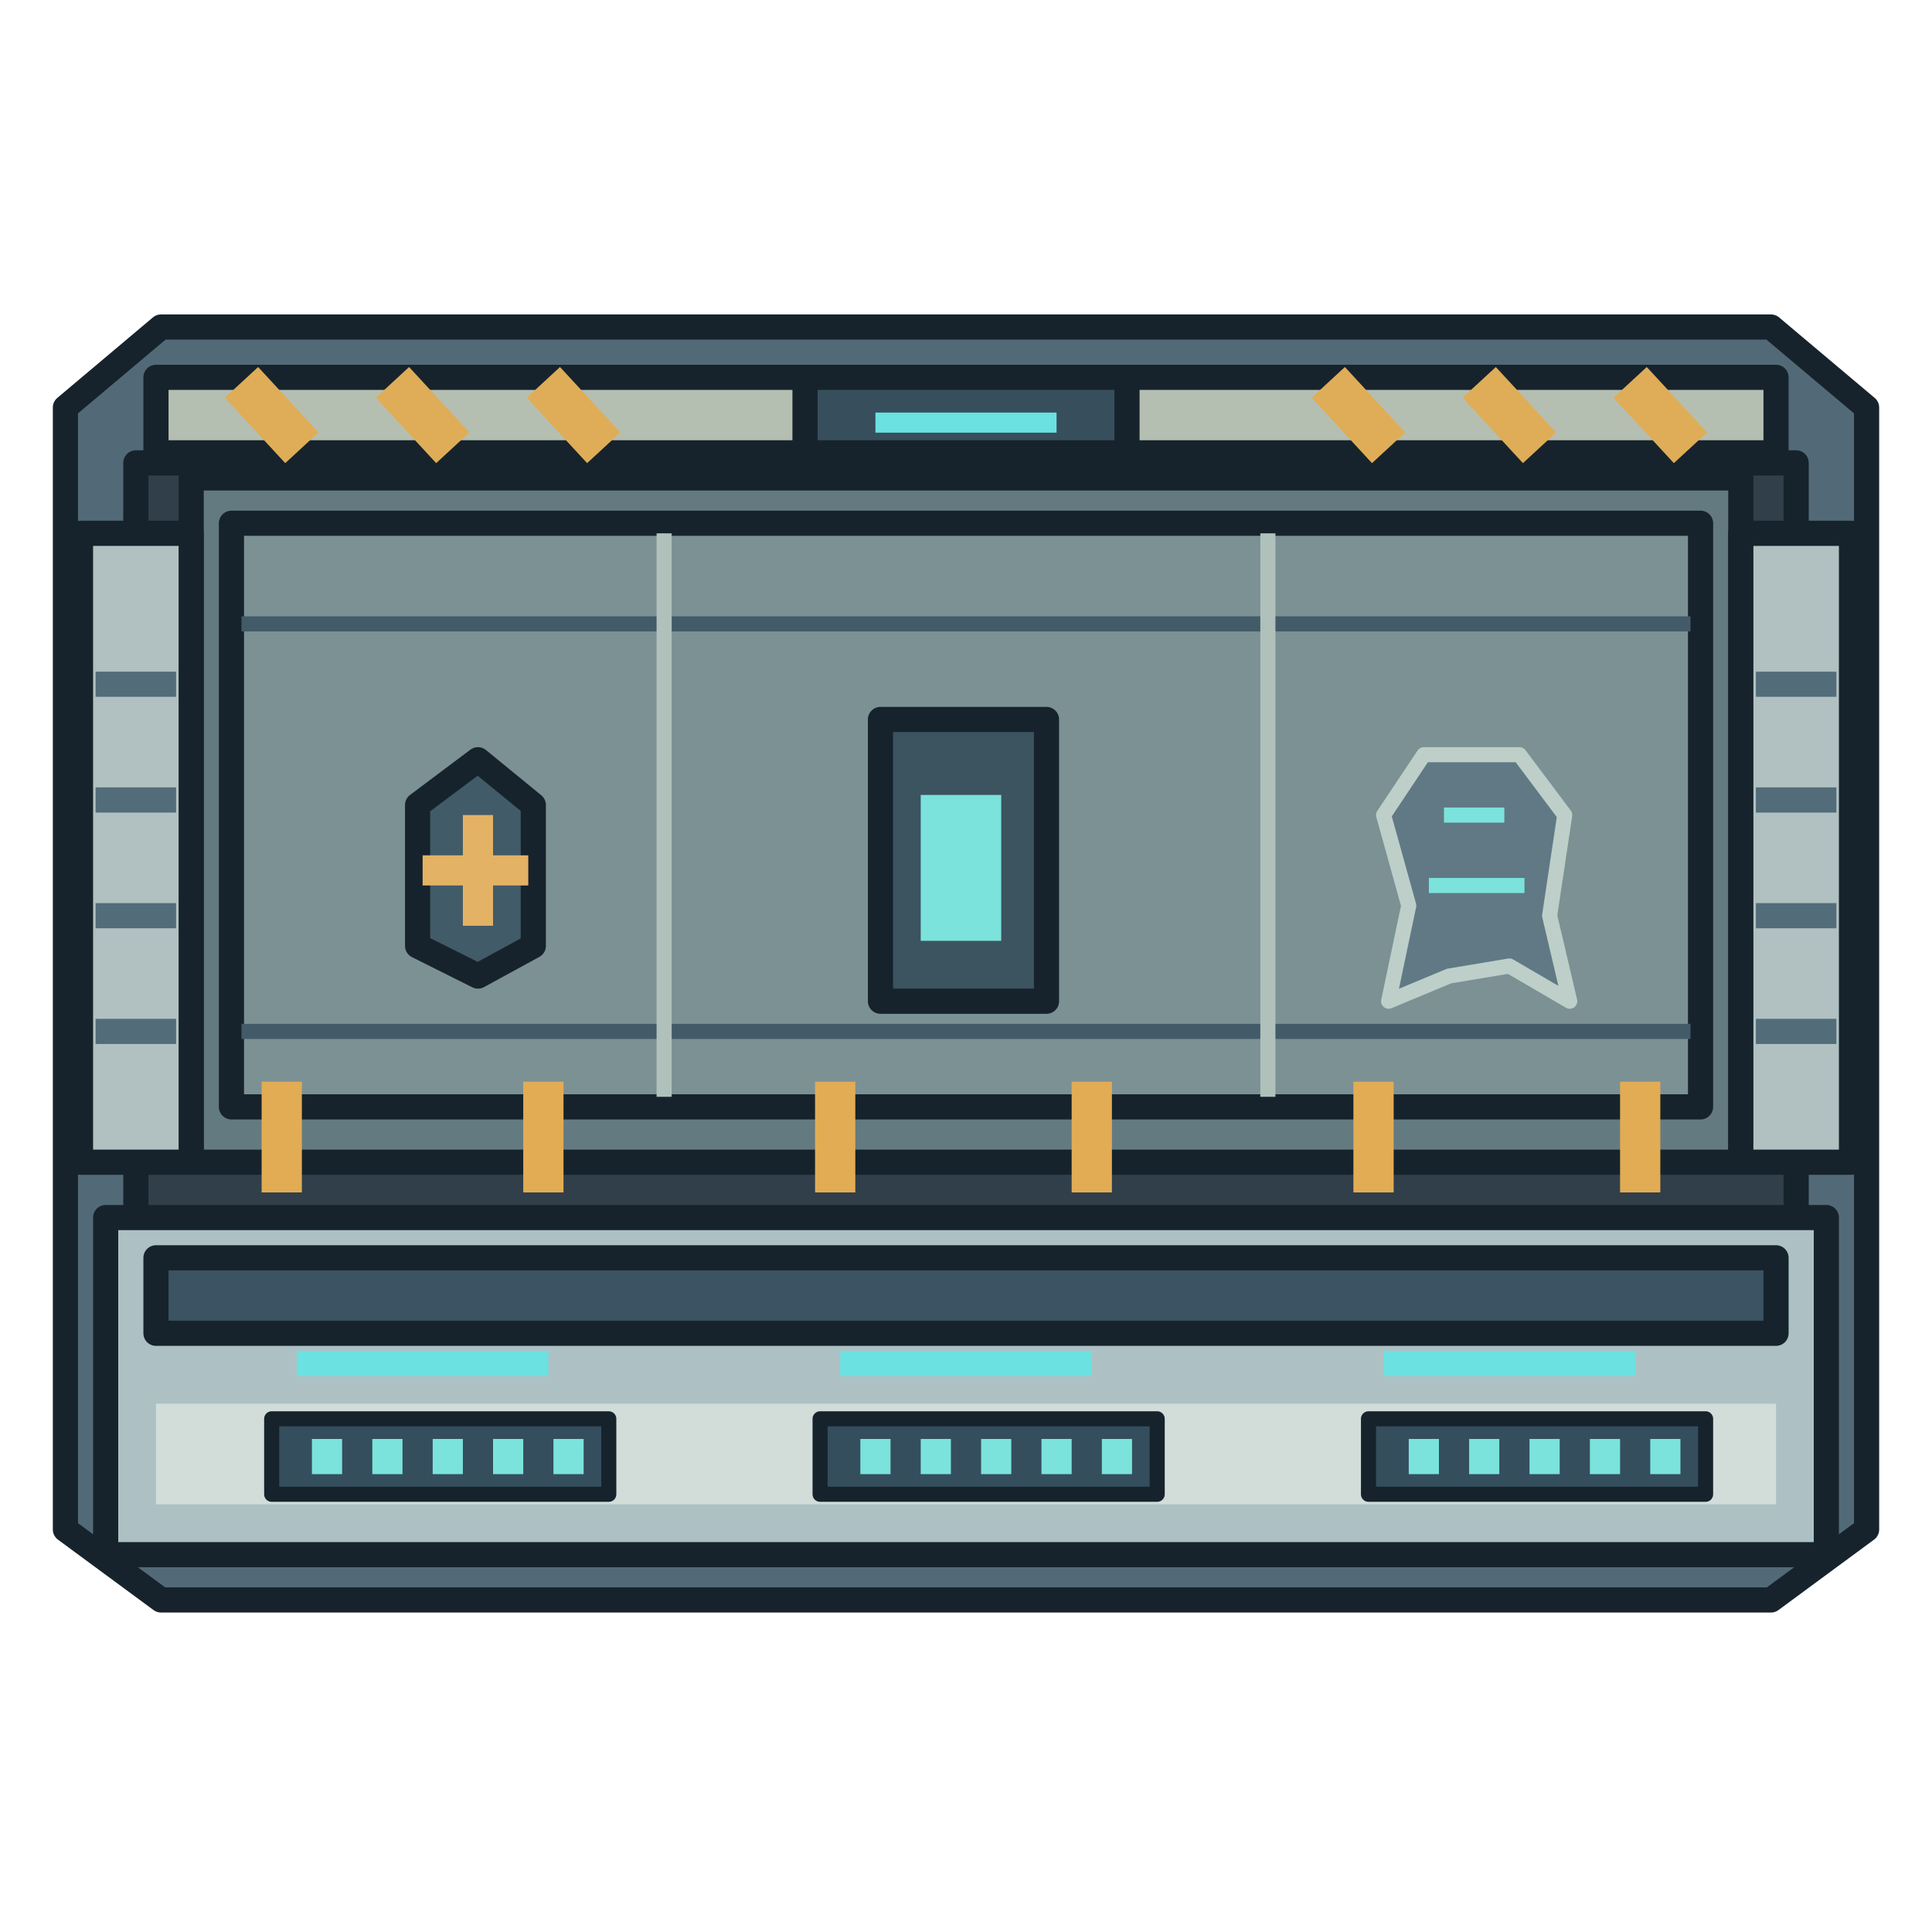
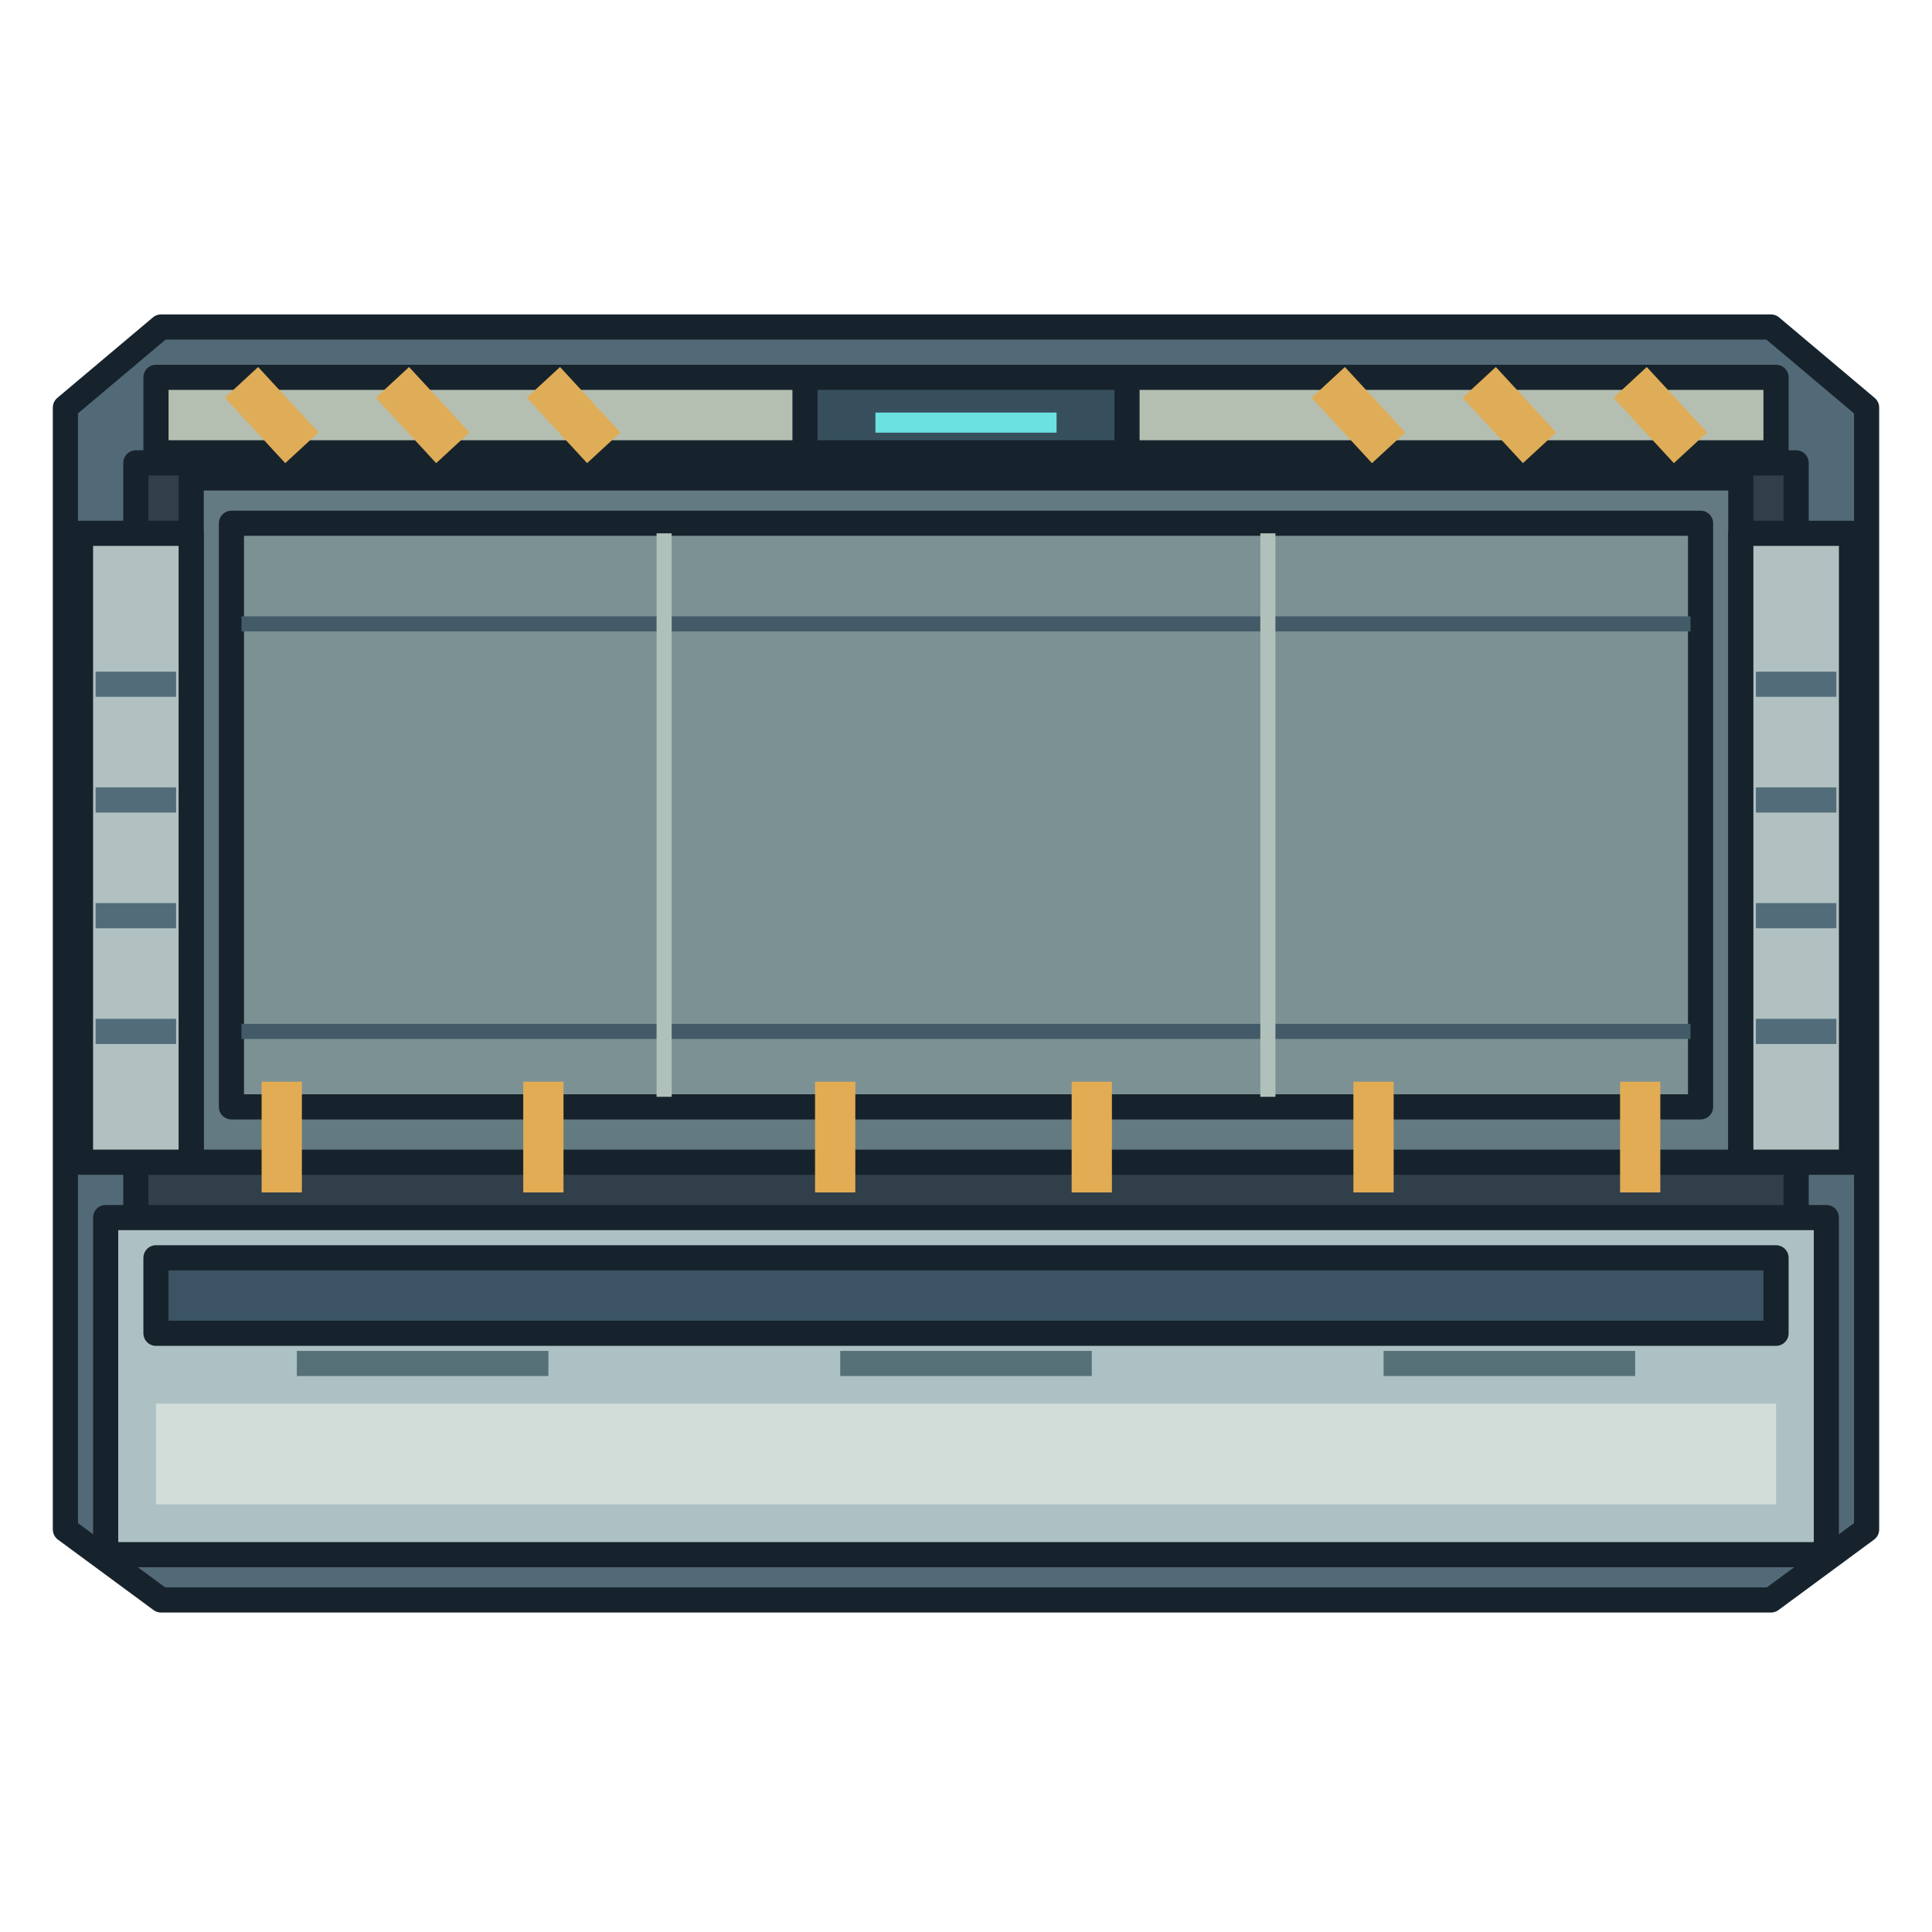
<svg xmlns="http://www.w3.org/2000/svg" width="384" height="384" viewBox="0 0 384 384">
  <g transform="rotate(180 192 192)">
    <g stroke="#17232c" stroke-width="5" stroke-linejoin="round">
      <path d="M13 80 32 66H352L371 80V303L352 319H32L13 303Z" fill="#526a77" />
      <path d="M27 103H357V292H27Z" fill="#303f4a" />
      <path d="M38 153H346V289H38Z" fill="#647a81" />
      <path d="M46 164H338V280H46Z" fill="#7c9194" />
      <path d="M48 179H336 M48 260H336" stroke="#435b68" stroke-width="3" />
      <path d="M132 166V278 M252 166V278" stroke="#b0c1bb" stroke-width="3" />
      <path d="M21 75H363V142H21Z" fill="#adc1c4" />
      <path d="M31 85H353V105H31Z" fill="#d2ddda" stroke="none" />
      <path d="M31 119H353V134H31Z" fill="#3b5362" />
-       <path d="M59 113H109 M167 113H217 M275 113H325" stroke="#6be1e1" stroke-width="5" />
+       <path d="M59 113H109 M167 113H217 M275 113H325" stroke="#567078" stroke-width="5" />
      <path d="M58 147V169 M111 147V169 M167 147V169 M218 147V169 M276 147V169 M328 147V169" stroke="#e2ac54" stroke-width="8" />
      <path d="M16 153H38V278H16Z M346 153H368V278H346Z" fill="#b1c1c1" />
      <path d="M19 179H35 M19 202H35 M19 225H35 M19 248H35 M349 179H365 M349 202H365 M349 225H365 M349 248H365" stroke="#526d79" />
      <path d="M31 294H353V309H31Z" fill="#b5bfb1" />
      <path d="m48 295 12 13 m18-13 12 13 m18-13 12 13 m144-13 12 13 m18-13 12 13 m18-13 12 13" stroke="#dfad57" stroke-width="9" />
      <path d="M160 294H224V309H160Z" fill="#374f5d" />
      <path d="M174 300H210" stroke="#6be1e1" stroke-width="4" />
-       <path d="M76 202 72 185 84 192 96 190 108 185 104 204 109 222 101 234H82L73 222Z" fill="#607985" stroke="#bdcfc8" stroke-width="3" />
-       <path d="M81 208H100 M85 222H97" stroke="#7be3dc" stroke-width="3" />
-       <path d="M176 202 176 185H209V241H176Z" fill="#3c5360" />
-       <path d="M185 197H201V226H185Z" fill="#7be3dc" stroke="none" />
-       <path d="M278 196 289 190 301 196V224L289 233 278 224Z" fill="#415b68" />
-       <path d="M289 200V222 M279 211H300" stroke="#e3b264" stroke-width="6" />
-       <path d="M45 87H112V102H45Z M154 87H221V102H154Z M263 87H330V102H263Z" fill="#344e5d" stroke-width="3" />
-       <path d="M53 91V98 M65 91V98 M77 91V98 M89 91V98 M101 91V98 M162 91V98 M174 91V98 M186 91V98 M198 91V98 M210 91V98 M271 91V98 M283 91V98 M295 91V98 M307 91V98 M319 91V98" stroke="#7be3dc" stroke-width="6" />
    </g>
  </g>
</svg>
